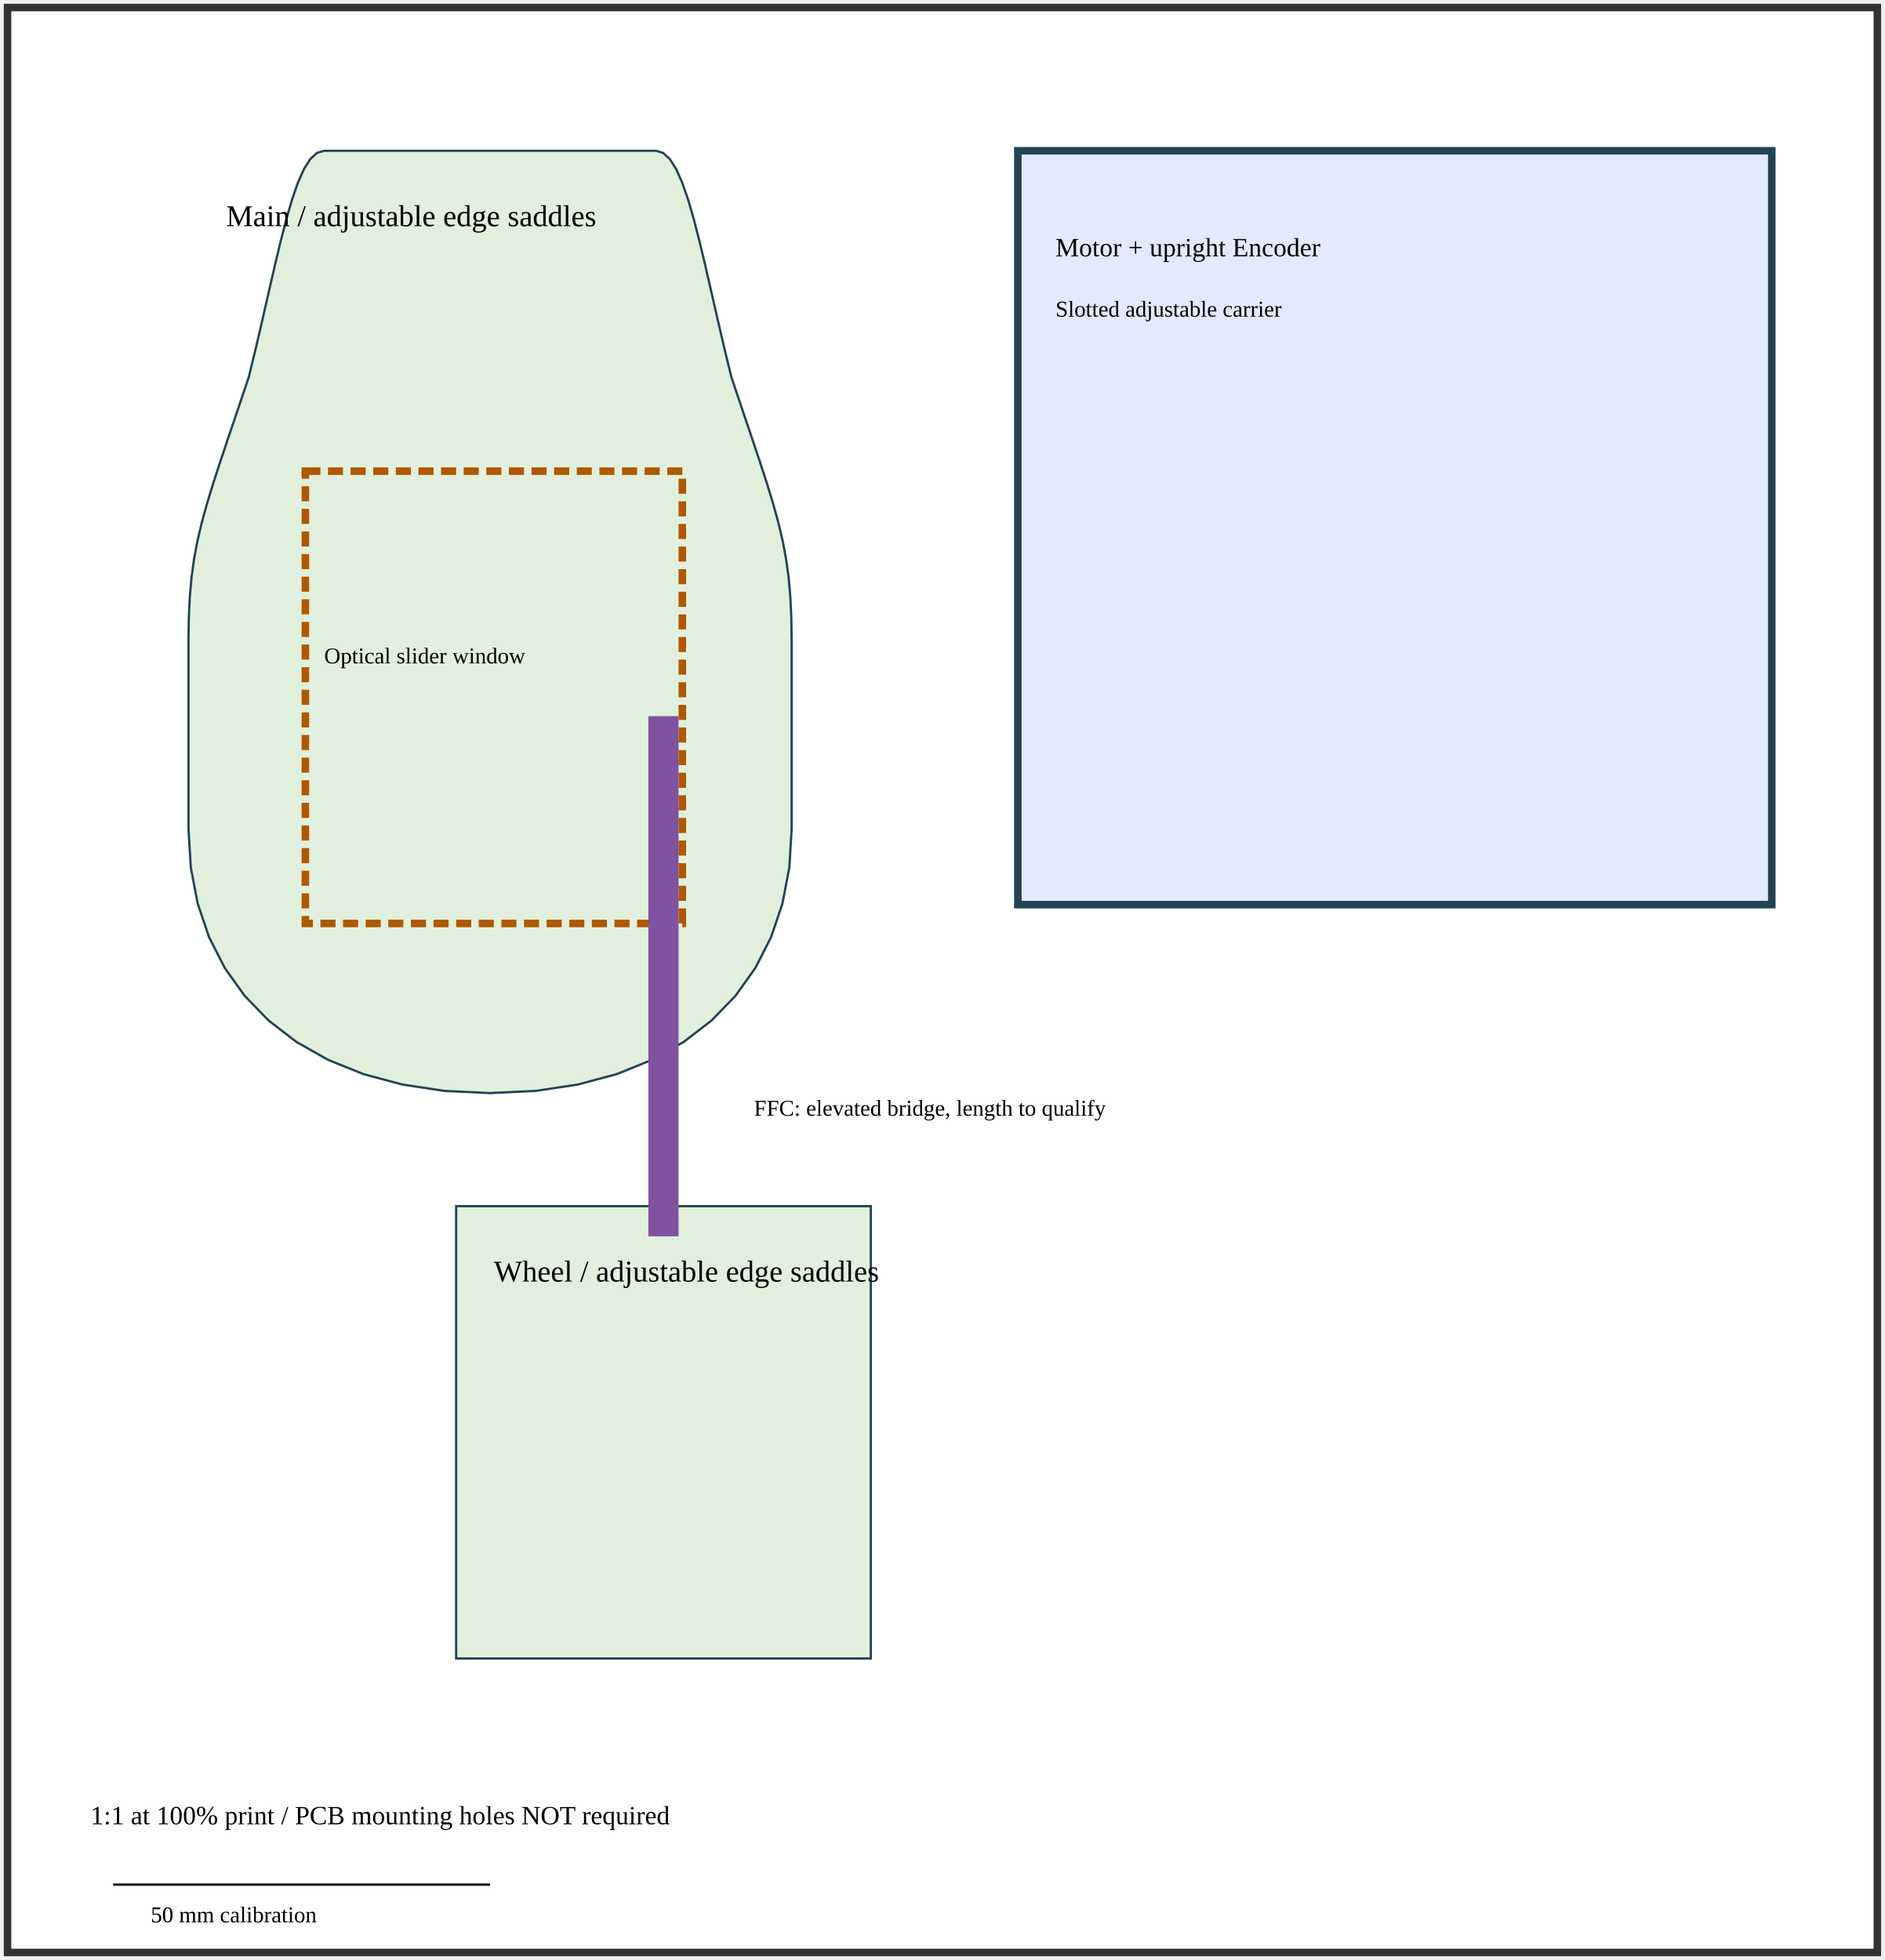
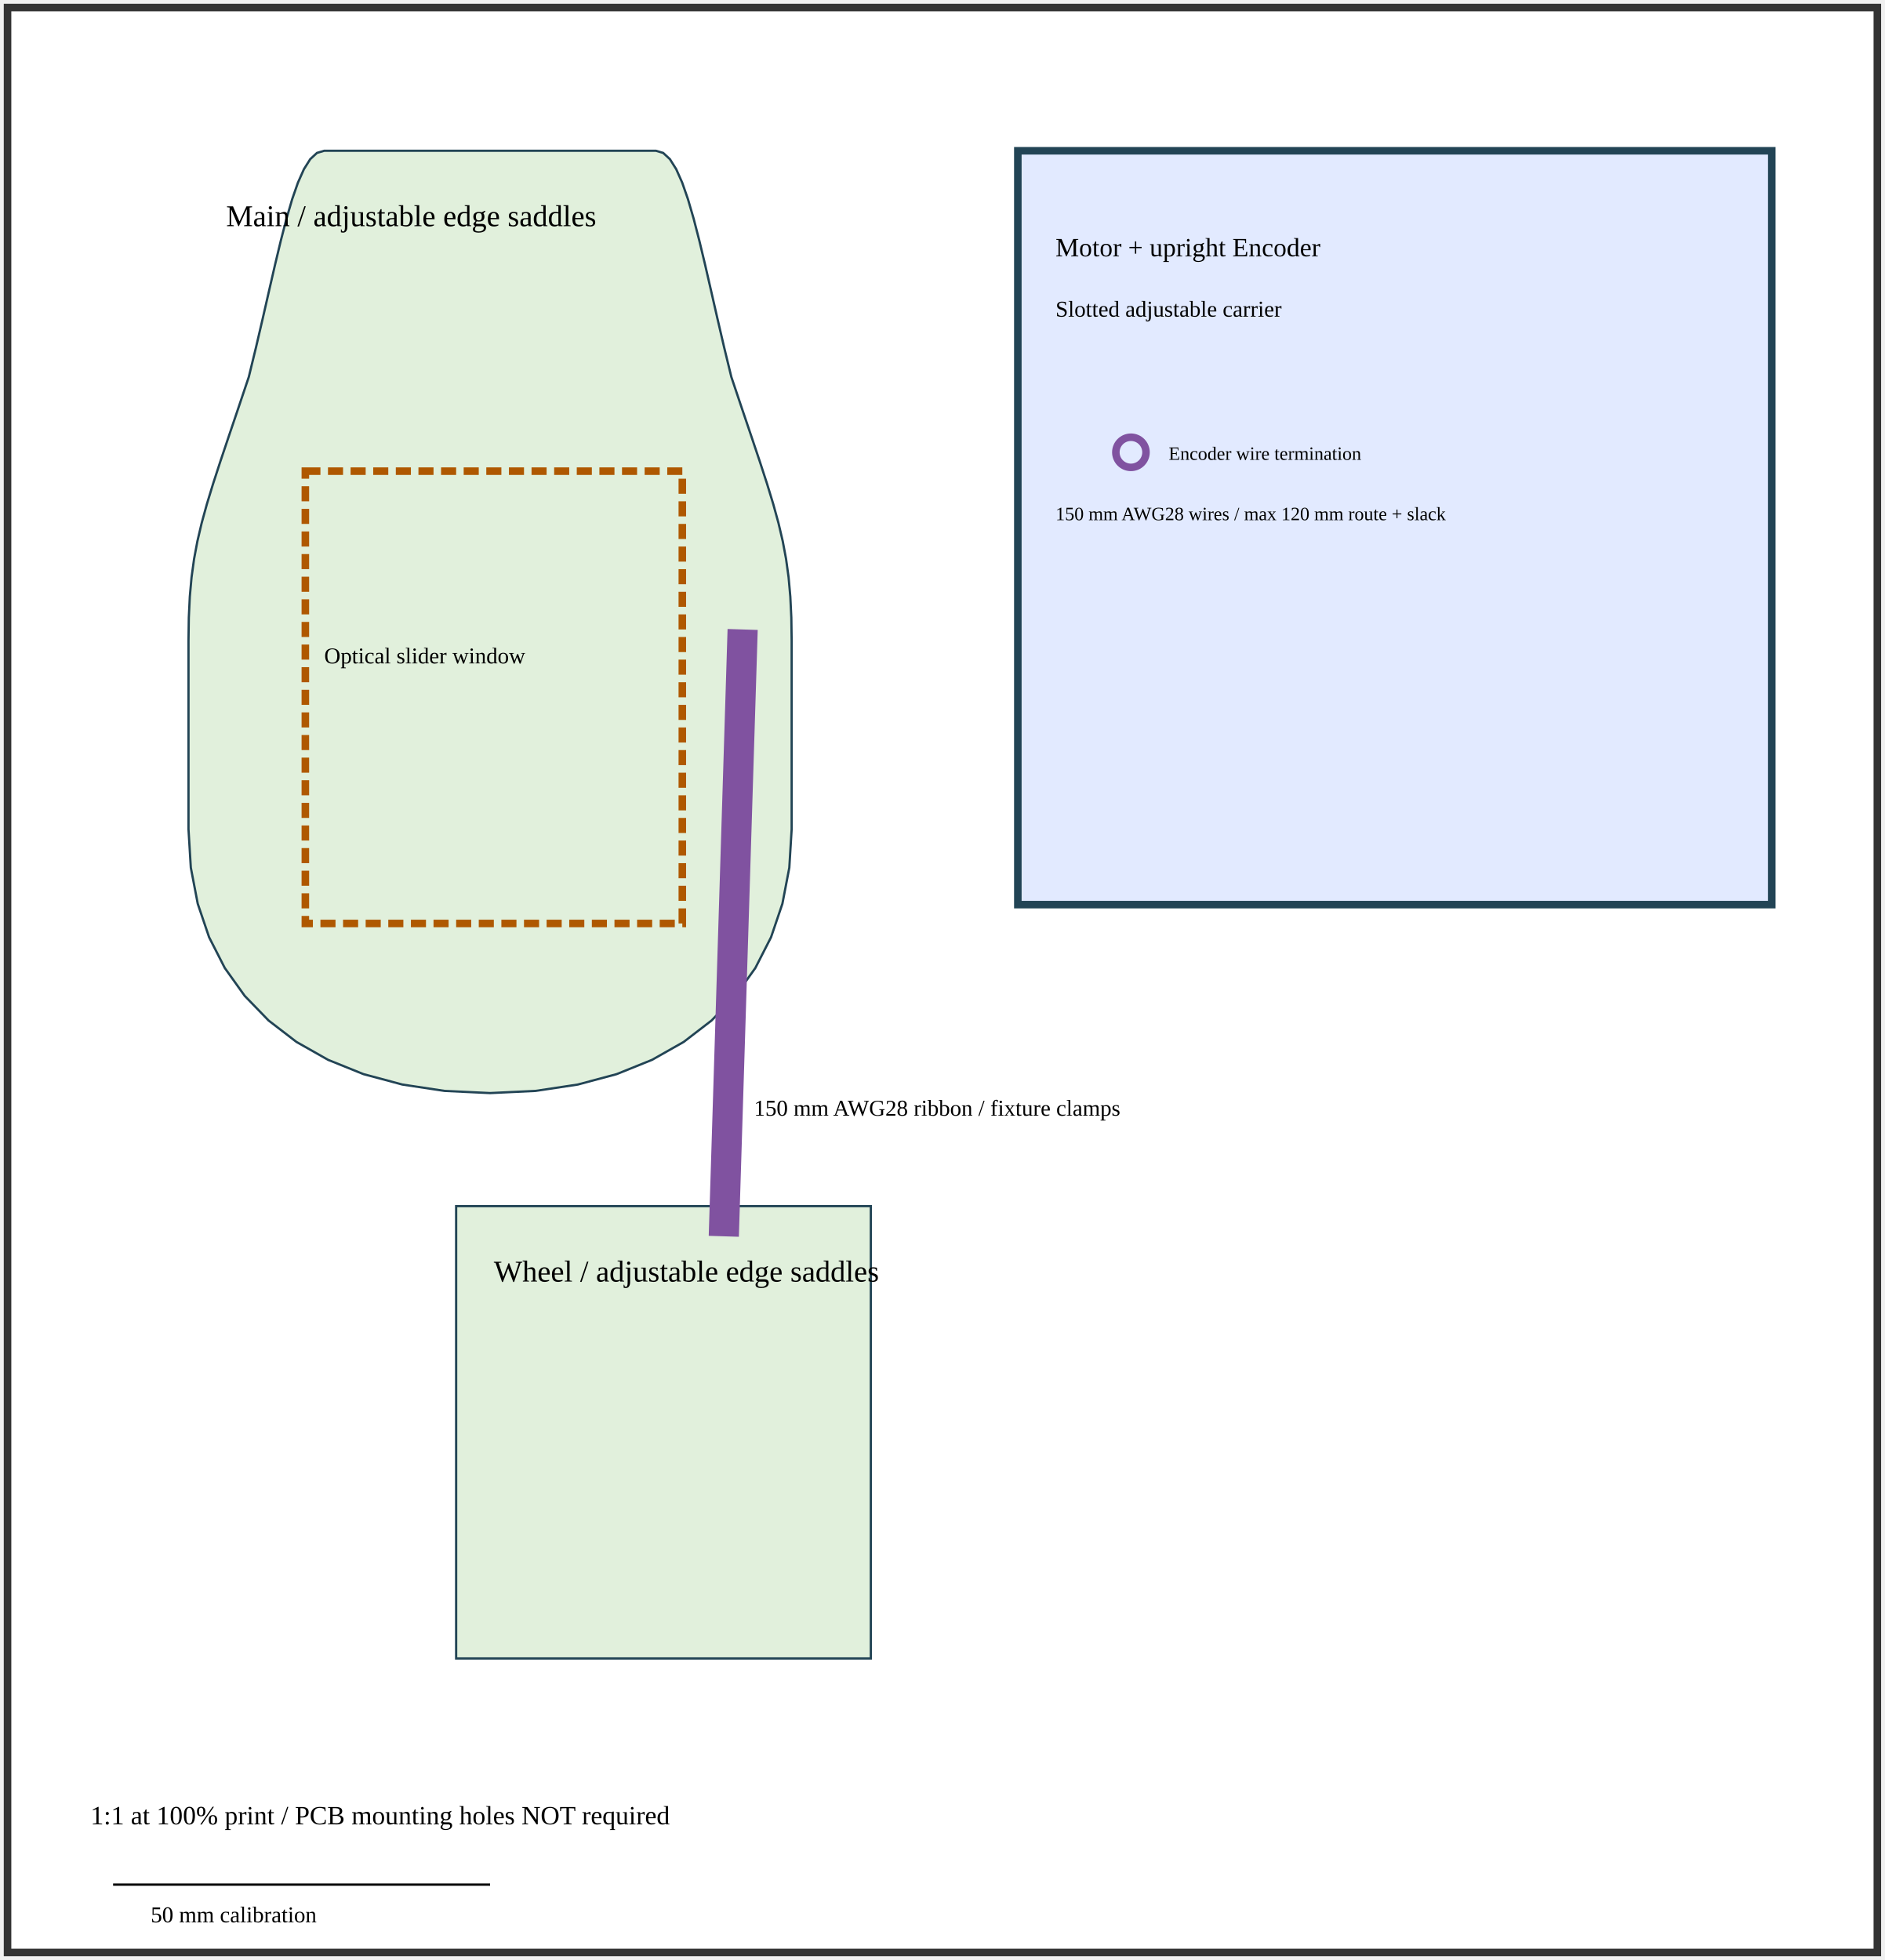
<svg xmlns="http://www.w3.org/2000/svg" width="250mm" height="260mm" viewBox="0 0 250 260">
  <rect x="1" y="1" width="248" height="258" fill="white" stroke="#333" />
  <polygon points="87.961,20.285 88.852,21.111 89.688,22.438 90.481,24.222 91.248,26.424 92.0,29.0 92.752,31.91 93.519,35.111 94.312,38.562 95.148,42.222 96.039,46.049 97.0,50.0 98.418,54.222 99.676,57.94 100.781,61.234 101.741,64.185 102.561,66.872 103.25,69.375 103.814,71.774 104.259,74.148 104.594,76.578 104.824,79.144 104.957,81.924 105.0,85.0 105.0,86.389 105.0,88.032 105.0,89.891 105.0,91.926 105.0,94.1 105.0,96.375 105.0,98.712 105.0,101.074 105.0,103.422 105.0,105.718 105.0,107.923 105.0,110.0 104.69,115.1 103.773,119.884 102.266,124.328 100.185,128.407 97.549,132.098 94.375,135.375 90.68,138.215 86.481,140.593 81.797,142.484 76.644,143.866 71.039,144.712 65.0,145.0 58.961,144.712 53.356,143.866 48.203,142.484 43.519,140.593 39.32,138.215 35.625,135.375 32.451,132.098 29.815,128.407 27.734,124.328 26.227,119.884 25.31,115.1 25.0,110.0 25.0,107.923 25.0,105.718 25.0,103.422 25.0,101.074 25.0,98.712 25.0,96.375 25.0,94.1 25.0,91.926 25.0,89.891 25.0,88.032 25.0,86.389 25.0,85.0 25.043,81.924 25.176,79.144 25.406,76.578 25.741,74.148 26.186,71.774 26.75,69.375 27.439,66.872 28.259,64.185 29.219,61.234 30.324,57.94 31.582,54.222 33.0,50.0 33.961,46.049 34.852,42.222 35.688,38.562 36.481,35.111 37.248,31.91 38.0,29.0 38.752,26.424 39.519,24.222 40.312,22.438 41.148,21.111 42.039,20.285 43.0,20.0 87.0,20.0 87.961,20.285" fill="#e1f0dc" stroke="#245" stroke-width=".3" />
  <text x="30" y="30" font-size="4">Main / adjustable edge saddles</text>
  <polygon points="115.5,220.0 60.5,220.0 60.5,160.0 115.5,160.0 115.5,220.0" fill="#e1f0dc" stroke="#245" stroke-width=".3" />
  <text x="65.5" y="170" font-size="4">Wheel / adjustable edge saddles</text>
  <rect x="40.5" y="62.5" width="50" height="60" fill="none" stroke="#af5800" stroke-dasharray="2 1" />
  <text x="43" y="88" font-size="3">Optical slider window</text>
  <rect x="135" y="20" width="100" height="100" fill="#e2eaff" stroke="#245" />
  <text x="140" y="34" font-size="3.5">Motor + upright Encoder</text>
  <text x="140" y="42" font-size="3">Slotted adjustable carrier</text>
-   <path d="M88,95 L88,164" stroke="#8052a0" stroke-width="4" />
-   <text x="100" y="148" font-size="3">FFC: elevated bridge, length to qualify</text>
+   <circle cx="150" cy="60" r="2" fill="none" stroke="#8052a0" />
+   <text x="155" y="61" font-size="2.5">Encoder wire termination</text>
+   <text x="140" y="69" font-size="2.5">150 mm AWG28 wires / max 120 mm route + slack</text>
+   <path d="M98.5,83.5 L96,164" stroke="#8052a0" stroke-width="4" />
+   <text x="100" y="148" font-size="3">150 mm AWG28 ribbon / fixture clamps</text>
  <text x="12" y="242" font-size="3.5">1:1 at 100% print / PCB mounting holes NOT required</text>
  <path d="M15,250 h50" stroke="black" stroke-width=".3" />
  <text x="20" y="255" font-size="3">50 mm calibration</text>
</svg>
